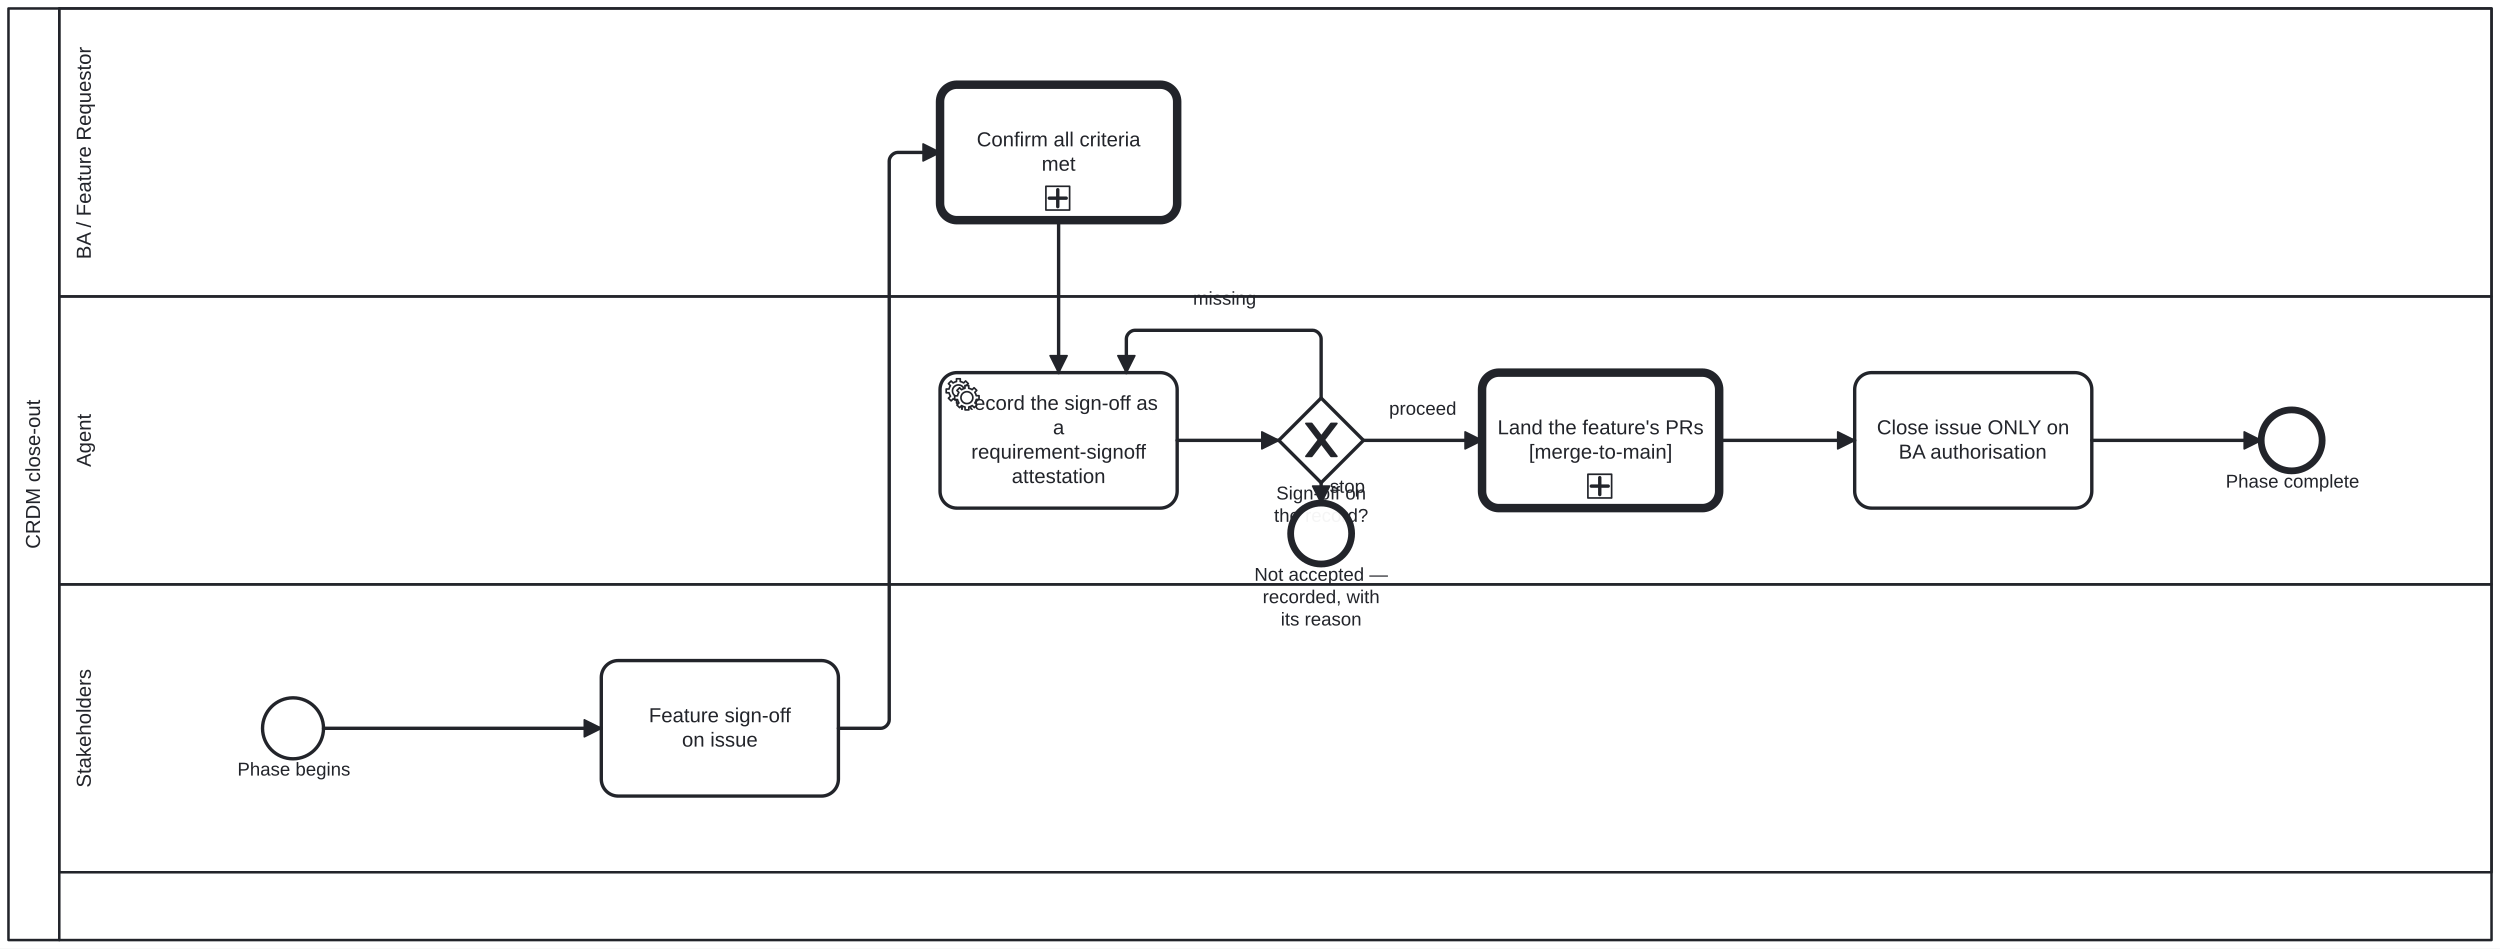
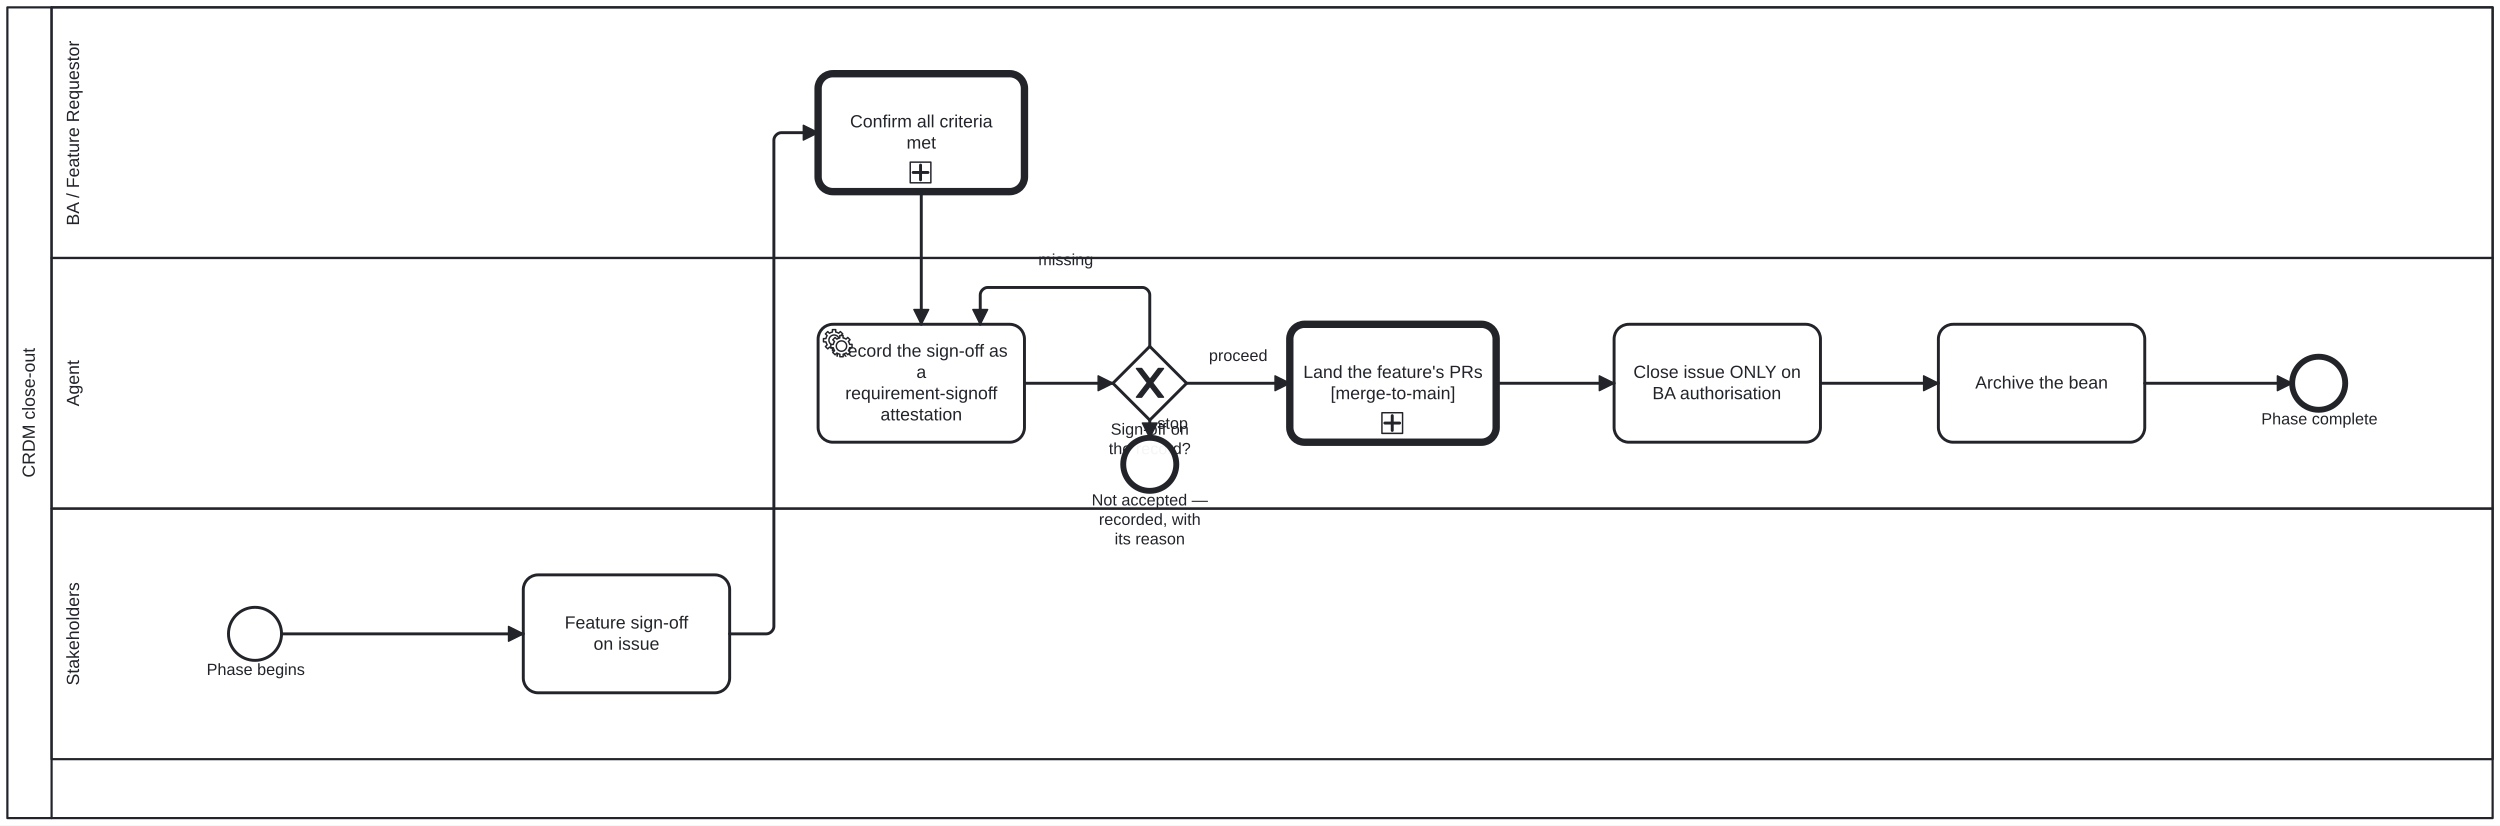
- <svg xmlns="http://www.w3.org/2000/svg" width="100%" style="max-width:100%;height:auto" viewBox="155 75 1476 560" version="1.1">
-   <rect x="155" y="75" width="1476" height="560" fill="#ffffff" />
+ <svg xmlns="http://www.w3.org/2000/svg" width="100%" style="max-width:100%;height:auto" viewBox="155 75 1696 560" version="1.1">
+   <rect x="155" y="75" width="1696" height="560" fill="#ffffff" />
  <g class="djs-group">
    <g class="djs-element djs-shape" data-element-id="Participant_Process_CRDM_Close" style="display: block;" transform="matrix(1 0 0 1 160 80)">
      <g class="djs-visual">
-         <rect x="0" y="0" width="1466" height="550" rx="0" ry="0" style="stroke-linecap: round; stroke-linejoin: round; stroke: rgb(34, 36, 42); stroke-width: 1.5px; fill: white; fill-opacity: 0.95;" />
+         <rect x="0" y="0" width="1686" height="550" rx="0" ry="0" style="stroke-linecap: round; stroke-linejoin: round; stroke: rgb(34, 36, 42); stroke-width: 1.5px; fill: white; fill-opacity: 0.95;" />
        <path style="fill: none; stroke-linecap: round; stroke-linejoin: round; stroke: rgb(34, 36, 42); stroke-width: 1.5px;" d="M30,0L30,550" />
        <text lineHeight="1.2" class="djs-label" style="font-family: Arial, sans-serif; font-size: 12px; font-weight: normal; fill: rgb(34, 36, 42);" transform="matrix(-1.83697e-16 -1 1 -1.83697e-16 0 550)">
          <tspan x="230.99" y="18.6">CRDM close-out</tspan>
        </text>
      </g>
-       <rect class="djs-hit djs-hit-all" x="0" y="0" width="1466" height="550" style="fill: none; stroke-opacity: 0; stroke: white; stroke-width: 15px;" />
+       <rect class="djs-hit djs-hit-all" x="0" y="0" width="1686" height="550" style="fill: none; stroke-opacity: 0; stroke: white; stroke-width: 15px;" />
    </g>
    <g class="djs-children">
      <g class="djs-group">
        <g class="djs-element djs-shape" data-element-id="Lane_Stakeholders" style="display: block;" transform="matrix(1 0 0 1 190 420)">
          <g class="djs-visual">
-             <rect x="0" y="0" width="1436" height="170" rx="0" ry="0" style="stroke-linecap: round; stroke-linejoin: round; stroke: rgb(34, 36, 42); stroke-width: 1.5px; fill: white; fill-opacity: 0.25;" />
+             <rect x="0" y="0" width="1656" height="170" rx="0" ry="0" style="stroke-linecap: round; stroke-linejoin: round; stroke: rgb(34, 36, 42); stroke-width: 1.5px; fill: white; fill-opacity: 0.25;" />
            <text lineHeight="1.2" class="djs-label" style="font-family: Arial, sans-serif; font-size: 12px; font-weight: normal; fill: rgb(34, 36, 42);" transform="matrix(-1.83697e-16 -1 1 -1.83697e-16 0 170)">
              <tspan x="49.979" y="18.6">Stakeholders</tspan>
            </text>
          </g>
-           <rect class="djs-hit djs-hit-all" x="0" y="0" width="1436" height="170" style="fill: none; stroke-opacity: 0; stroke: white; stroke-width: 15px;" />
+           <rect class="djs-hit djs-hit-all" x="0" y="0" width="1656" height="170" style="fill: none; stroke-opacity: 0; stroke: white; stroke-width: 15px;" />
        </g>
      </g>
      <g class="djs-group">
        <g class="djs-element djs-shape" data-element-id="Lane_Agent" style="display: block;" transform="matrix(1 0 0 1 190 250)">
          <g class="djs-visual">
-             <rect x="0" y="0" width="1436" height="170" rx="0" ry="0" style="stroke-linecap: round; stroke-linejoin: round; stroke: rgb(34, 36, 42); stroke-width: 1.5px; fill: white; fill-opacity: 0.25;" />
+             <rect x="0" y="0" width="1656" height="170" rx="0" ry="0" style="stroke-linecap: round; stroke-linejoin: round; stroke: rgb(34, 36, 42); stroke-width: 1.5px; fill: white; fill-opacity: 0.25;" />
            <text lineHeight="1.2" class="djs-label" style="font-family: Arial, sans-serif; font-size: 12px; font-weight: normal; fill: rgb(34, 36, 42);" transform="matrix(-1.83697e-16 -1 1 -1.83697e-16 0 170)">
              <tspan x="69.32" y="18.6">Agent</tspan>
            </text>
          </g>
-           <rect class="djs-hit djs-hit-all" x="0" y="0" width="1436" height="170" style="fill: none; stroke-opacity: 0; stroke: white; stroke-width: 15px;" />
+           <rect class="djs-hit djs-hit-all" x="0" y="0" width="1656" height="170" style="fill: none; stroke-opacity: 0; stroke: white; stroke-width: 15px;" />
        </g>
      </g>
      <g class="djs-group">
        <g class="djs-element djs-shape" data-element-id="Lane_BA" style="display: block;" transform="matrix(1 0 0 1 190 80)">
          <g class="djs-visual">
-             <rect x="0" y="0" width="1436" height="170" rx="0" ry="0" style="stroke-linecap: round; stroke-linejoin: round; stroke: rgb(34, 36, 42); stroke-width: 1.5px; fill: white; fill-opacity: 0.25;" />
+             <rect x="0" y="0" width="1656" height="170" rx="0" ry="0" style="stroke-linecap: round; stroke-linejoin: round; stroke: rgb(34, 36, 42); stroke-width: 1.5px; fill: white; fill-opacity: 0.25;" />
            <text lineHeight="1.2" class="djs-label" style="font-family: Arial, sans-serif; font-size: 12px; font-weight: normal; fill: rgb(34, 36, 42);" transform="matrix(-1.83697e-16 -1 1 -1.83697e-16 0 170)">
              <tspan x="21.968" y="18.6">BA / Feature Requestor</tspan>
            </text>
          </g>
-           <rect class="djs-hit djs-hit-all" x="0" y="0" width="1436" height="170" style="fill: none; stroke-opacity: 0; stroke: white; stroke-width: 15px;" />
+           <rect class="djs-hit djs-hit-all" x="0" y="0" width="1656" height="170" style="fill: none; stroke-opacity: 0; stroke: white; stroke-width: 15px;" />
        </g>
      </g>
      <g class="djs-group">
        <g class="djs-element djs-shape" data-element-id="Start_Process_CRDM_Close" style="display: block;" transform="matrix(1 0 0 1 310 487)">
          <g class="djs-visual">
            <circle cx="18" cy="18" r="18" style="stroke-linecap: round; stroke-linejoin: round; stroke: rgb(34, 36, 42); stroke-width: 2px; fill: white; fill-opacity: 0.95;" />
          </g>
          <rect class="djs-hit djs-hit-all" x="0" y="0" width="36" height="36" style="fill: none; stroke-opacity: 0; stroke: white; stroke-width: 15px;" />
        </g>
      </g>
      <g class="djs-group">
        <g class="djs-element djs-shape" data-element-id="Start_Process_CRDM_Close_label" style="display: block;" transform="matrix(1 0 0 1 295 523)">
          <g class="djs-visual">
            <text lineHeight="1.2" class="djs-label" style="font-family: Arial, sans-serif; font-size: 11px; font-weight: normal; fill: rgb(34, 36, 42);">
              <tspan x="0.17" y="9.9">Phase begins</tspan>
            </text>
          </g>
          <rect class="djs-hit djs-hit-all" x="0" y="0" width="67" height="14" style="fill: none; stroke-opacity: 0; stroke: white; stroke-width: 15px;" />
        </g>
      </g>
      <g class="djs-group">
        <g class="djs-element djs-shape" data-element-id="S_FeatureSignoff" style="display: block;" transform="matrix(1 0 0 1 510 465)">
          <g class="djs-visual">
            <rect x="0" y="0" width="140" height="80" rx="10" ry="10" style="stroke-linecap: round; stroke-linejoin: round; stroke: rgb(34, 36, 42); stroke-width: 2px; fill: white; fill-opacity: 0.95;" />
            <text lineHeight="1.2" class="djs-label" style="font-family: Arial, sans-serif; font-size: 12px; font-weight: normal; fill: rgb(34, 36, 42);">
              <tspan x="28.088" y="36.4">Feature sign-off</tspan>
              <tspan x="47.652" y="50.8">on issue</tspan>
            </text>
          </g>
          <rect class="djs-hit djs-hit-all" x="0" y="0" width="140" height="80" style="fill: none; stroke-opacity: 0; stroke: white; stroke-width: 15px;" />
        </g>
      </g>
      <g class="djs-group">
        <a class="fa-subprocess-link" href="../../../en/cat-harness/processes/adjudication.html" target="_top">
          <g class="djs-element djs-shape" data-element-id="BA_Confirm" style="display: block;" transform="matrix(1 0 0 1 710 125)">
            <g class="djs-visual">
              <rect x="0" y="0" width="140" height="80" rx="10" ry="10" style="stroke-linecap: round; stroke-linejoin: round; stroke: rgb(34, 36, 42); stroke-width: 5px; fill: white; fill-opacity: 0.95;" />
              <text lineHeight="1.2" class="djs-label" style="font-family: Arial, sans-serif; font-size: 12px; font-weight: normal; fill: rgb(34, 36, 42);">
                <tspan x="21.657" y="36.4">Confirm all criteria</tspan>
                <tspan x="59.998" y="50.8">met</tspan>
              </text>
              <rect x="0" y="0" width="14" height="14" rx="0" ry="0" style="stroke-linecap: round; stroke-linejoin: round; stroke: rgb(34, 36, 42); stroke-width: 1px; fill: white;" transform="matrix(1 0 0 1 62.5 60)" />
              <path data-marker="sub-process" d="m62.5,60 m 7,2 l 0,10 m -5,-5 l 10,0" style="fill: white; stroke-linecap: round; stroke-linejoin: round; stroke: rgb(34, 36, 42); stroke-width: 2px;" />
            </g>
            <rect class="djs-hit djs-hit-all" x="0" y="0" width="140" height="80" style="fill: none; stroke-opacity: 0; stroke: white; stroke-width: 15px;" />
          </g>
        </a>
      </g>
      <g class="djs-group">
        <g class="djs-element djs-shape" data-element-id="A_RecordSignoff" style="display: block;" transform="matrix(1 0 0 1 710 295)">
          <g class="djs-visual">
            <rect x="0" y="0" width="140" height="80" rx="10" ry="10" style="stroke-linecap: round; stroke-linejoin: round; stroke: rgb(34, 36, 42); stroke-width: 2px; fill: white; fill-opacity: 0.95;" />
            <text lineHeight="1.2" class="djs-label" style="font-family: Arial, sans-serif; font-size: 12px; font-weight: normal; fill: rgb(34, 36, 42);">
              <tspan x="11.412" y="22">Record the sign-off as </tspan>
              <tspan x="66.663" y="36.4">a</tspan>
              <tspan x="18.417" y="50.8">requirement-signoff </tspan>
              <tspan x="42.314" y="65.2">attestation</tspan>
            </text>
            <circle cx="5" cy="5" r="5" transform="translate(6, 6)" style="stroke-linecap: round; stroke-linejoin: round; stroke: none; stroke-width: 2px; fill: white;" />
            <path d="m 12,18 v -1.713 c 0.352,-0.07 0.704,-0.178 1.048,-0.321 0.344,-0.145 0.666,-0.321 0.966,-0.521 l 1.194,1.18 1.567,-1.577 -1.195,-1.18 c 0.403,-0.614 0.683,-1.299 0.825,-2.018 l 1.622,-0.01 v -2.22 l -1.637,0.01 c -0.073,-0.352 -0.178,-0.7 -0.324,-1.044 -0.145,-0.344 -0.321,-0.664 -0.523,-0.962 l 1.131,-1.136 -1.583,-1.563 -1.13,1.136 c -0.614,-0.401 -1.303,-0.681 -2.023,-0.822 l 0.009,-1.619 h -2.241 l 0.004,1.631 c -0.354,0.074 -0.705,0.18 -1.05,0.324 -0.344,0.144 -0.665,0.321 -0.964,0.52 l -1.17,-1.158 -1.567,1.579 1.168,1.157 c -0.403,0.613 -0.683,1.298 -0.825,2.017 l -1.659,0.003 v 2.222 l 1.672,-0.006 c 0.073,0.351 0.18,0.702 0.324,1.045 0.145,0.344 0.321,0.664 0.523,0.961 l -1.199,1.197 1.584,1.56 1.196,-1.193 c 0.614,0.403 1.303,0.682 2.023,0.823 l 7.19e-4,1.699 h 2.227 z m 0.221,-3.996 c -1.789,0.75 -3.858,-0.093 -4.61,-1.874 -0.752,-1.783 0.091,-3.846 1.88,-4.596 1.788,-0.749 3.857,0.093 4.609,1.874 0.752,1.782 -0.091,3.846 -1.88,4.596 z" style="fill: white; stroke-linecap: round; stroke-linejoin: round; stroke: rgb(34, 36, 42); stroke-width: 1px;" />
            <circle cx="5" cy="5" r="5" transform="translate(11, 10)" style="stroke-linecap: round; stroke-linejoin: round; stroke: none; stroke-width: 2px; fill: white;" />
            <path d="m 17,22 v -1.713 c 0.352,-0.07 0.704,-0.178 1.048,-0.321 0.344,-0.145 0.666,-0.321 0.966,-0.521 l 1.194,1.18 1.567,-1.577 -1.195,-1.18 c 0.403,-0.614 0.683,-1.299 0.825,-2.018 l 1.622,-0.01 v -2.22 l -1.637,0.01 c -0.073,-0.352 -0.178,-0.7 -0.324,-1.044 -0.145,-0.344 -0.321,-0.664 -0.523,-0.962 l 1.131,-1.136 -1.583,-1.563 -1.13,1.136 c -0.614,-0.401 -1.303,-0.681 -2.023,-0.822 l 0.009,-1.619 h -2.241 l 0.004,1.631 c -0.354,0.074 -0.705,0.18 -1.05,0.324 -0.344,0.144 -0.665,0.321 -0.964,0.52 l -1.17,-1.158 -1.567,1.579 1.168,1.157 c -0.403,0.613 -0.683,1.298 -0.825,2.017 l -1.659,0.003 v 2.222 l 1.672,-0.006 c 0.073,0.351 0.18,0.702 0.324,1.045 0.145,0.344 0.321,0.664 0.523,0.961 l -1.199,1.197 1.584,1.56 1.196,-1.193 c 0.614,0.403 1.303,0.682 2.023,0.823 l 7.19e-4,1.699 h 2.227 z m 0.221,-3.996 c -1.789,0.75 -3.858,-0.093 -4.61,-1.874 -0.752,-1.783 0.091,-3.846 1.88,-4.596 1.788,-0.749 3.857,0.093 4.609,1.874 0.752,1.782 -0.091,3.846 -1.88,4.596 z" style="fill: white; stroke-linecap: round; stroke-linejoin: round; stroke: rgb(34, 36, 42); stroke-width: 1px;" />
          </g>
          <rect class="djs-hit djs-hit-all" x="0" y="0" width="140" height="80" style="fill: none; stroke-opacity: 0; stroke: white; stroke-width: 15px;" />
        </g>
      </g>
      <g class="djs-group">
        <g class="djs-element djs-shape" data-element-id="GW_SignoffRecorded" style="display: block;" transform="matrix(1 0 0 1 910 310)">
          <g class="djs-visual">
            <polygon points="25,0 50,25 25,50 0,25" style="stroke-linecap: round; stroke-linejoin: round; stroke: rgb(34, 36, 42); stroke-width: 2px; fill: white; fill-opacity: 0.95;" />
            <path d="m 16,15 7.429,9.714 -7.429,9.714 3.429,0 5.714,-7.464 5.714,7.464 3.429,0 -7.429,-9.714 7.429,-9.714 -3.429,0 -5.714,7.464 -5.714,-7.464 -3.429,0 z" style="fill: rgb(34, 36, 42); stroke-linecap: round; stroke-linejoin: round; stroke: rgb(34, 36, 42); stroke-width: 1px;" />
          </g>
          <rect class="djs-hit djs-hit-all" x="0" y="0" width="50" height="50" style="fill: none; stroke-opacity: 0; stroke: white; stroke-width: 15px;" />
        </g>
      </g>
      <g class="djs-group">
        <g class="djs-element djs-shape" data-element-id="GW_SignoffRecorded_label" style="display: block;" transform="matrix(1 0 0 1 899 360)">
          <g class="djs-visual">
            <text lineHeight="1.2" class="djs-label" style="font-family: Arial, sans-serif; font-size: 11px; font-weight: normal; fill: rgb(34, 36, 42);">
              <tspan x="9.499" y="9.9">Sign-off on </tspan>
              <tspan x="8.178" y="23.1">the record?</tspan>
            </text>
          </g>
          <rect class="djs-hit djs-hit-all" x="0" y="0" width="72" height="27" style="fill: none; stroke-opacity: 0; stroke: white; stroke-width: 15px;" />
        </g>
      </g>
      <g class="djs-group">
        <g class="djs-element djs-shape" data-element-id="End_NotAccepted" style="display: block;" transform="matrix(1 0 0 1 917 372)">
          <g class="djs-visual">
            <circle cx="18" cy="18" r="18" style="stroke-linecap: round; stroke-linejoin: round; stroke: rgb(34, 36, 42); stroke-width: 4px; fill: white; fill-opacity: 0.95;" />
          </g>
          <rect class="djs-hit djs-hit-all" x="0" y="0" width="36" height="36" style="fill: none; stroke-opacity: 0; stroke: white; stroke-width: 15px;" />
        </g>
      </g>
      <g class="djs-group">
        <g class="djs-element djs-shape" data-element-id="End_NotAccepted_label" style="display: block;" transform="matrix(1 0 0 1 893 408)">
          <g class="djs-visual">
            <text lineHeight="1.2" class="djs-label" style="font-family: Arial, sans-serif; font-size: 11px; font-weight: normal; fill: rgb(34, 36, 42);">
              <tspan x="2.563" y="9.9">Not accepted — </tspan>
              <tspan x="7.456" y="23.1">recorded, with </tspan>
              <tspan x="18.155" y="36.3">its reason</tspan>
            </text>
          </g>
          <rect class="djs-hit djs-hit-all" x="0" y="0" width="84" height="40" style="fill: none; stroke-opacity: 0; stroke: white; stroke-width: 15px;" />
        </g>
      </g>
      <g class="djs-group">
        <a class="fa-subprocess-link" href="../../../en/cat-harness/processes/merge-to-main.html" target="_top">
          <g class="djs-element djs-shape" data-element-id="Call_MergeToMain" style="display: block;" transform="matrix(1 0 0 1 1030 295)">
            <g class="djs-visual">
              <rect x="0" y="0" width="140" height="80" rx="10" ry="10" style="stroke-linecap: round; stroke-linejoin: round; stroke: rgb(34, 36, 42); stroke-width: 5px; fill: white; fill-opacity: 0.95;" />
              <text lineHeight="1.2" class="djs-label" style="font-family: Arial, sans-serif; font-size: 12px; font-weight: normal; fill: rgb(34, 36, 42);">
                <tspan x="9.15" y="36.4">Land the feature's PRs</tspan>
                <tspan x="27.654" y="50.8">[merge-to-main]</tspan>
              </text>
              <rect x="0" y="0" width="14" height="14" rx="0" ry="0" style="stroke-linecap: round; stroke-linejoin: round; stroke: rgb(34, 36, 42); stroke-width: 1px; fill: white;" transform="matrix(1 0 0 1 62.5 60)" />
              <path data-marker="sub-process" d="m62.5,60 m 7,2 l 0,10 m -5,-5 l 10,0" style="fill: white; stroke-linecap: round; stroke-linejoin: round; stroke: rgb(34, 36, 42); stroke-width: 2px;" />
            </g>
            <rect class="djs-hit djs-hit-all" x="0" y="0" width="140" height="80" style="fill: none; stroke-opacity: 0; stroke: white; stroke-width: 15px;" />
          </g>
        </a>
      </g>
      <g class="djs-group">
        <g class="djs-element djs-shape" data-element-id="A_Close" style="display: block;" transform="matrix(1 0 0 1 1250 295)">
          <g class="djs-visual">
            <rect x="0" y="0" width="140" height="80" rx="10" ry="10" style="stroke-linecap: round; stroke-linejoin: round; stroke: rgb(34, 36, 42); stroke-width: 2px; fill: white; fill-opacity: 0.95;" />
            <text lineHeight="1.2" class="djs-label" style="font-family: Arial, sans-serif; font-size: 12px; font-weight: normal; fill: rgb(34, 36, 42);">
              <tspan x="13.085" y="36.4">Close issue ONLY on</tspan>
              <tspan x="25.973" y="50.8">BA authorisation</tspan>
            </text>
          </g>
          <rect class="djs-hit djs-hit-all" x="0" y="0" width="140" height="80" style="fill: none; stroke-opacity: 0; stroke: white; stroke-width: 15px;" />
        </g>
      </g>
      <g class="djs-group">
-         <g class="djs-element djs-shape" data-element-id="End_Process_CRDM_Close" style="display: block;" transform="matrix(1 0 0 1 1490 317)">
+         <g class="djs-element djs-shape" data-element-id="A_ArchiveBean" style="display: block;" transform="matrix(1 0 0 1 1470 295)">
+           <g class="djs-visual">
+             <rect x="0" y="0" width="140" height="80" rx="10" ry="10" style="stroke-linecap: round; stroke-linejoin: round; stroke: rgb(34, 36, 42); stroke-width: 2px; fill: white; fill-opacity: 0.95;" />
+             <text lineHeight="1.2" class="djs-label" style="font-family: Arial, sans-serif; font-size: 12px; font-weight: normal; fill: rgb(34, 36, 42);">
+               <tspan x="24.971" y="43.6">Archive the bean</tspan>
+             </text>
+           </g>
+           <rect class="djs-hit djs-hit-all" x="0" y="0" width="140" height="80" style="fill: none; stroke-opacity: 0; stroke: white; stroke-width: 15px;" />
+         </g>
+       </g>
+       <g class="djs-group">
+         <g class="djs-element djs-shape" data-element-id="End_Process_CRDM_Close" style="display: block;" transform="matrix(1 0 0 1 1710 317)">
          <g class="djs-visual">
            <circle cx="18" cy="18" r="18" style="stroke-linecap: round; stroke-linejoin: round; stroke: rgb(34, 36, 42); stroke-width: 4px; fill: white; fill-opacity: 0.95;" />
          </g>
          <rect class="djs-hit djs-hit-all" x="0" y="0" width="36" height="36" style="fill: none; stroke-opacity: 0; stroke: white; stroke-width: 15px;" />
        </g>
      </g>
      <g class="djs-group">
-         <g class="djs-element djs-shape" data-element-id="End_Process_CRDM_Close_label" style="display: block;" transform="matrix(1 0 0 1 1469 353)">
+         <g class="djs-element djs-shape" data-element-id="End_Process_CRDM_Close_label" style="display: block;" transform="matrix(1 0 0 1 1689 353)">
          <g class="djs-visual">
            <text lineHeight="1.2" class="djs-label" style="font-family: Arial, sans-serif; font-size: 11px; font-weight: normal; fill: rgb(34, 36, 42);">
              <tspan x="0.06" y="9.9">Phase complete</tspan>
            </text>
          </g>
          <rect class="djs-hit djs-hit-all" x="0" y="0" width="79" height="14" style="fill: none; stroke-opacity: 0; stroke: white; stroke-width: 15px;" />
        </g>
      </g>
      <g class="djs-group">
        <g class="djs-element djs-connection" data-element-id="SF_Process_CRDM_Close_1" style="display: block;">
          <g class="djs-visual">
            <defs>
              <marker id="folio-marker-1" viewBox="0 0 20 20" refX="11" refY="10" markerWidth="10" markerHeight="10" orient="auto">
                <path d="M 1 5 L 11 10 L 1 15 Z" style="stroke-linecap: round; stroke-linejoin: round; stroke: rgb(34, 36, 42); stroke-width: 1px; fill: rgb(34, 36, 42);" />
              </marker>
            </defs>
            <path data-corner-radius="5" style="fill: none; stroke-linecap: round; stroke-linejoin: round; stroke: rgb(34, 36, 42); stroke-width: 2px; marker-end: url('#folio-marker-1');" d="M346,505L510,505" />
          </g>
          <path d="M346,505L510,505" class="djs-hit djs-hit-stroke" style="fill: none; stroke-opacity: 0; stroke: white; stroke-width: 15px;" />
        </g>
      </g>
      <g class="djs-group">
        <g class="djs-element djs-connection" data-element-id="SF_Process_CRDM_Close_2" style="display: block;">
          <g class="djs-visual">
            <defs>
              <marker id="folio-marker-2" viewBox="0 0 20 20" refX="11" refY="10" markerWidth="10" markerHeight="10" orient="auto">
                <path d="M 1 5 L 11 10 L 1 15 Z" style="stroke-linecap: round; stroke-linejoin: round; stroke: rgb(34, 36, 42); stroke-width: 1px; fill: rgb(34, 36, 42);" />
              </marker>
            </defs>
            <path data-corner-radius="5" style="fill: none; stroke-linecap: round; stroke-linejoin: round; stroke: rgb(34, 36, 42); stroke-width: 2px; marker-end: url('#folio-marker-2');" d="M650,505L675,505C677.5,505,680,502.5,680,500L680,170C680,167.5,682.5,165,685,165L710,165" />
          </g>
          <path d="M650,505L680,505L680,165L710,165" class="djs-hit djs-hit-stroke" style="fill: none; stroke-opacity: 0; stroke: white; stroke-width: 15px;" />
        </g>
      </g>
      <g class="djs-group">
        <g class="djs-element djs-connection" data-element-id="SF_Process_CRDM_Close_3" style="display: block;">
          <g class="djs-visual">
            <defs>
              <marker id="folio-marker-3" viewBox="0 0 20 20" refX="11" refY="10" markerWidth="10" markerHeight="10" orient="auto">
                <path d="M 1 5 L 11 10 L 1 15 Z" style="stroke-linecap: round; stroke-linejoin: round; stroke: rgb(34, 36, 42); stroke-width: 1px; fill: rgb(34, 36, 42);" />
              </marker>
            </defs>
            <path data-corner-radius="5" style="fill: none; stroke-linecap: round; stroke-linejoin: round; stroke: rgb(34, 36, 42); stroke-width: 2px; marker-end: url('#folio-marker-3');" d="M780,205L780,295" />
          </g>
          <path d="M780,205L780,295" class="djs-hit djs-hit-stroke" style="fill: none; stroke-opacity: 0; stroke: white; stroke-width: 15px;" />
        </g>
      </g>
      <g class="djs-group">
        <g class="djs-element djs-connection" data-element-id="SF_Close_Gate" style="display: block;">
          <g class="djs-visual">
            <defs>
              <marker id="folio-marker-4" viewBox="0 0 20 20" refX="11" refY="10" markerWidth="10" markerHeight="10" orient="auto">
                <path d="M 1 5 L 11 10 L 1 15 Z" style="stroke-linecap: round; stroke-linejoin: round; stroke: rgb(34, 36, 42); stroke-width: 1px; fill: rgb(34, 36, 42);" />
              </marker>
            </defs>
            <path data-corner-radius="5" style="fill: none; stroke-linecap: round; stroke-linejoin: round; stroke: rgb(34, 36, 42); stroke-width: 2px; marker-end: url('#folio-marker-4');" d="M850,335L910,335" />
          </g>
          <path d="M850,335L910,335" class="djs-hit djs-hit-stroke" style="fill: none; stroke-opacity: 0; stroke: white; stroke-width: 15px;" />
        </g>
      </g>
      <g class="djs-group">
        <g class="djs-element djs-connection" data-element-id="SF_Close_Proceed" style="display: block;">
          <g class="djs-visual">
            <defs>
              <marker id="folio-marker-5" viewBox="0 0 20 20" refX="11" refY="10" markerWidth="10" markerHeight="10" orient="auto">
                <path d="M 1 5 L 11 10 L 1 15 Z" style="stroke-linecap: round; stroke-linejoin: round; stroke: rgb(34, 36, 42); stroke-width: 1px; fill: rgb(34, 36, 42);" />
              </marker>
            </defs>
            <path data-corner-radius="5" style="fill: none; stroke-linecap: round; stroke-linejoin: round; stroke: rgb(34, 36, 42); stroke-width: 2px; marker-end: url('#folio-marker-5');" d="M960,335L1030,335" />
          </g>
          <path d="M960,335L1030,335" class="djs-hit djs-hit-stroke" style="fill: none; stroke-opacity: 0; stroke: white; stroke-width: 15px;" />
        </g>
      </g>
      <g class="djs-group">
        <g class="djs-element djs-shape" data-element-id="SF_Close_Proceed_label" style="display: block;" transform="matrix(1 0 0 1 975 310)">
          <g class="djs-visual">
            <text lineHeight="1.2" class="djs-label" style="font-family: Arial, sans-serif; font-size: 11px; font-weight: normal; fill: rgb(34, 36, 42);">
              <tspan x="0.124" y="9.9">proceed</tspan>
            </text>
          </g>
          <rect class="djs-hit djs-hit-all" x="0" y="0" width="40" height="14" style="fill: none; stroke-opacity: 0; stroke: white; stroke-width: 15px;" />
        </g>
      </g>
      <g class="djs-group">
        <g class="djs-element djs-connection" data-element-id="SF_Close_Merged" style="display: block;">
          <g class="djs-visual">
            <defs>
              <marker id="folio-marker-6" viewBox="0 0 20 20" refX="11" refY="10" markerWidth="10" markerHeight="10" orient="auto">
                <path d="M 1 5 L 11 10 L 1 15 Z" style="stroke-linecap: round; stroke-linejoin: round; stroke: rgb(34, 36, 42); stroke-width: 1px; fill: rgb(34, 36, 42);" />
              </marker>
            </defs>
            <path data-corner-radius="5" style="fill: none; stroke-linecap: round; stroke-linejoin: round; stroke: rgb(34, 36, 42); stroke-width: 2px; marker-end: url('#folio-marker-6');" d="M1170,335L1250,335" />
          </g>
          <path d="M1170,335L1250,335" class="djs-hit djs-hit-stroke" style="fill: none; stroke-opacity: 0; stroke: white; stroke-width: 15px;" />
        </g>
      </g>
      <g class="djs-group">
        <g class="djs-element djs-connection" data-element-id="SF_Close_Stop" style="display: block;">
          <g class="djs-visual">
            <defs>
              <marker id="folio-marker-7" viewBox="0 0 20 20" refX="11" refY="10" markerWidth="10" markerHeight="10" orient="auto">
                <path d="M 1 5 L 11 10 L 1 15 Z" style="stroke-linecap: round; stroke-linejoin: round; stroke: rgb(34, 36, 42); stroke-width: 1px; fill: rgb(34, 36, 42);" />
              </marker>
            </defs>
            <path data-corner-radius="5" style="fill: none; stroke-linecap: round; stroke-linejoin: round; stroke: rgb(34, 36, 42); stroke-width: 2px; marker-end: url('#folio-marker-7');" d="M935,360L935,372" />
          </g>
          <path d="M935,360L935,372" class="djs-hit djs-hit-stroke" style="fill: none; stroke-opacity: 0; stroke: white; stroke-width: 15px;" />
        </g>
      </g>
      <g class="djs-group">
        <g class="djs-element djs-shape" data-element-id="SF_Close_Stop_label" style="display: block;" transform="matrix(1 0 0 1 940 356)">
          <g class="djs-visual">
            <text lineHeight="1.2" class="djs-label" style="font-family: Arial, sans-serif; font-size: 11px; font-weight: normal; fill: rgb(34, 36, 42);">
              <tspan x="0.104" y="9.9">stop</tspan>
            </text>
          </g>
          <rect class="djs-hit djs-hit-all" x="0" y="0" width="21" height="14" style="fill: none; stroke-opacity: 0; stroke: white; stroke-width: 15px;" />
        </g>
      </g>
      <g class="djs-group">
        <g class="djs-element djs-connection" data-element-id="SF_Close_Missing" style="display: block;">
          <g class="djs-visual">
            <defs>
              <marker id="folio-marker-8" viewBox="0 0 20 20" refX="11" refY="10" markerWidth="10" markerHeight="10" orient="auto">
                <path d="M 1 5 L 11 10 L 1 15 Z" style="stroke-linecap: round; stroke-linejoin: round; stroke: rgb(34, 36, 42); stroke-width: 1px; fill: rgb(34, 36, 42);" />
              </marker>
            </defs>
            <path data-corner-radius="5" style="fill: none; stroke-linecap: round; stroke-linejoin: round; stroke: rgb(34, 36, 42); stroke-width: 2px; marker-end: url('#folio-marker-8');" d="M935,310L935,275C935,272.5,932.5,270,930,270L825,270C822.5,270,820,272.5,820,275L820,295" />
          </g>
          <path d="M935,310L935,270L820,270L820,295" class="djs-hit djs-hit-stroke" style="fill: none; stroke-opacity: 0; stroke: white; stroke-width: 15px;" />
        </g>
      </g>
      <g class="djs-group">
        <g class="djs-element djs-shape" data-element-id="SF_Close_Missing_label" style="display: block;" transform="matrix(1 0 0 1 859 245)">
          <g class="djs-visual">
            <text lineHeight="1.2" class="djs-label" style="font-family: Arial, sans-serif; font-size: 11px; font-weight: normal; fill: rgb(34, 36, 42);">
              <tspan x="0.357" y="9.9">missing</tspan>
            </text>
          </g>
          <rect class="djs-hit djs-hit-all" x="0" y="0" width="38" height="14" style="fill: none; stroke-opacity: 0; stroke: white; stroke-width: 15px;" />
        </g>
      </g>
      <g class="djs-group">
        <g class="djs-element djs-connection" data-element-id="SF_Process_CRDM_Close_4" style="display: block;">
          <g class="djs-visual">
            <defs>
              <marker id="folio-marker-9" viewBox="0 0 20 20" refX="11" refY="10" markerWidth="10" markerHeight="10" orient="auto">
                <path d="M 1 5 L 11 10 L 1 15 Z" style="stroke-linecap: round; stroke-linejoin: round; stroke: rgb(34, 36, 42); stroke-width: 1px; fill: rgb(34, 36, 42);" />
              </marker>
            </defs>
-             <path data-corner-radius="5" style="fill: none; stroke-linecap: round; stroke-linejoin: round; stroke: rgb(34, 36, 42); stroke-width: 2px; marker-end: url('#folio-marker-9');" d="M1390,335L1490,335" />
-           </g>
-           <path d="M1390,335L1490,335" class="djs-hit djs-hit-stroke" style="fill: none; stroke-opacity: 0; stroke: white; stroke-width: 15px;" />
+             <path data-corner-radius="5" style="fill: none; stroke-linecap: round; stroke-linejoin: round; stroke: rgb(34, 36, 42); stroke-width: 2px; marker-end: url('#folio-marker-9');" d="M1390,335L1470,335" />
+           </g>
+           <path d="M1390,335L1470,335" class="djs-hit djs-hit-stroke" style="fill: none; stroke-opacity: 0; stroke: white; stroke-width: 15px;" />
+         </g>
+       </g>
+       <g class="djs-group">
+         <g class="djs-element djs-connection" data-element-id="SF_Close_Archive" style="display: block;">
+           <g class="djs-visual">
+             <defs>
+               <marker id="folio-marker-10" viewBox="0 0 20 20" refX="11" refY="10" markerWidth="10" markerHeight="10" orient="auto">
+                 <path d="M 1 5 L 11 10 L 1 15 Z" style="stroke-linecap: round; stroke-linejoin: round; stroke: rgb(34, 36, 42); stroke-width: 1px; fill: rgb(34, 36, 42);" />
+               </marker>
+             </defs>
+             <path data-corner-radius="5" style="fill: none; stroke-linecap: round; stroke-linejoin: round; stroke: rgb(34, 36, 42); stroke-width: 2px; marker-end: url('#folio-marker-10');" d="M1610,335L1710,335" />
+           </g>
+           <path d="M1610,335L1710,335" class="djs-hit djs-hit-stroke" style="fill: none; stroke-opacity: 0; stroke: white; stroke-width: 15px;" />
        </g>
      </g>
    </g>
  </g>
</svg>
